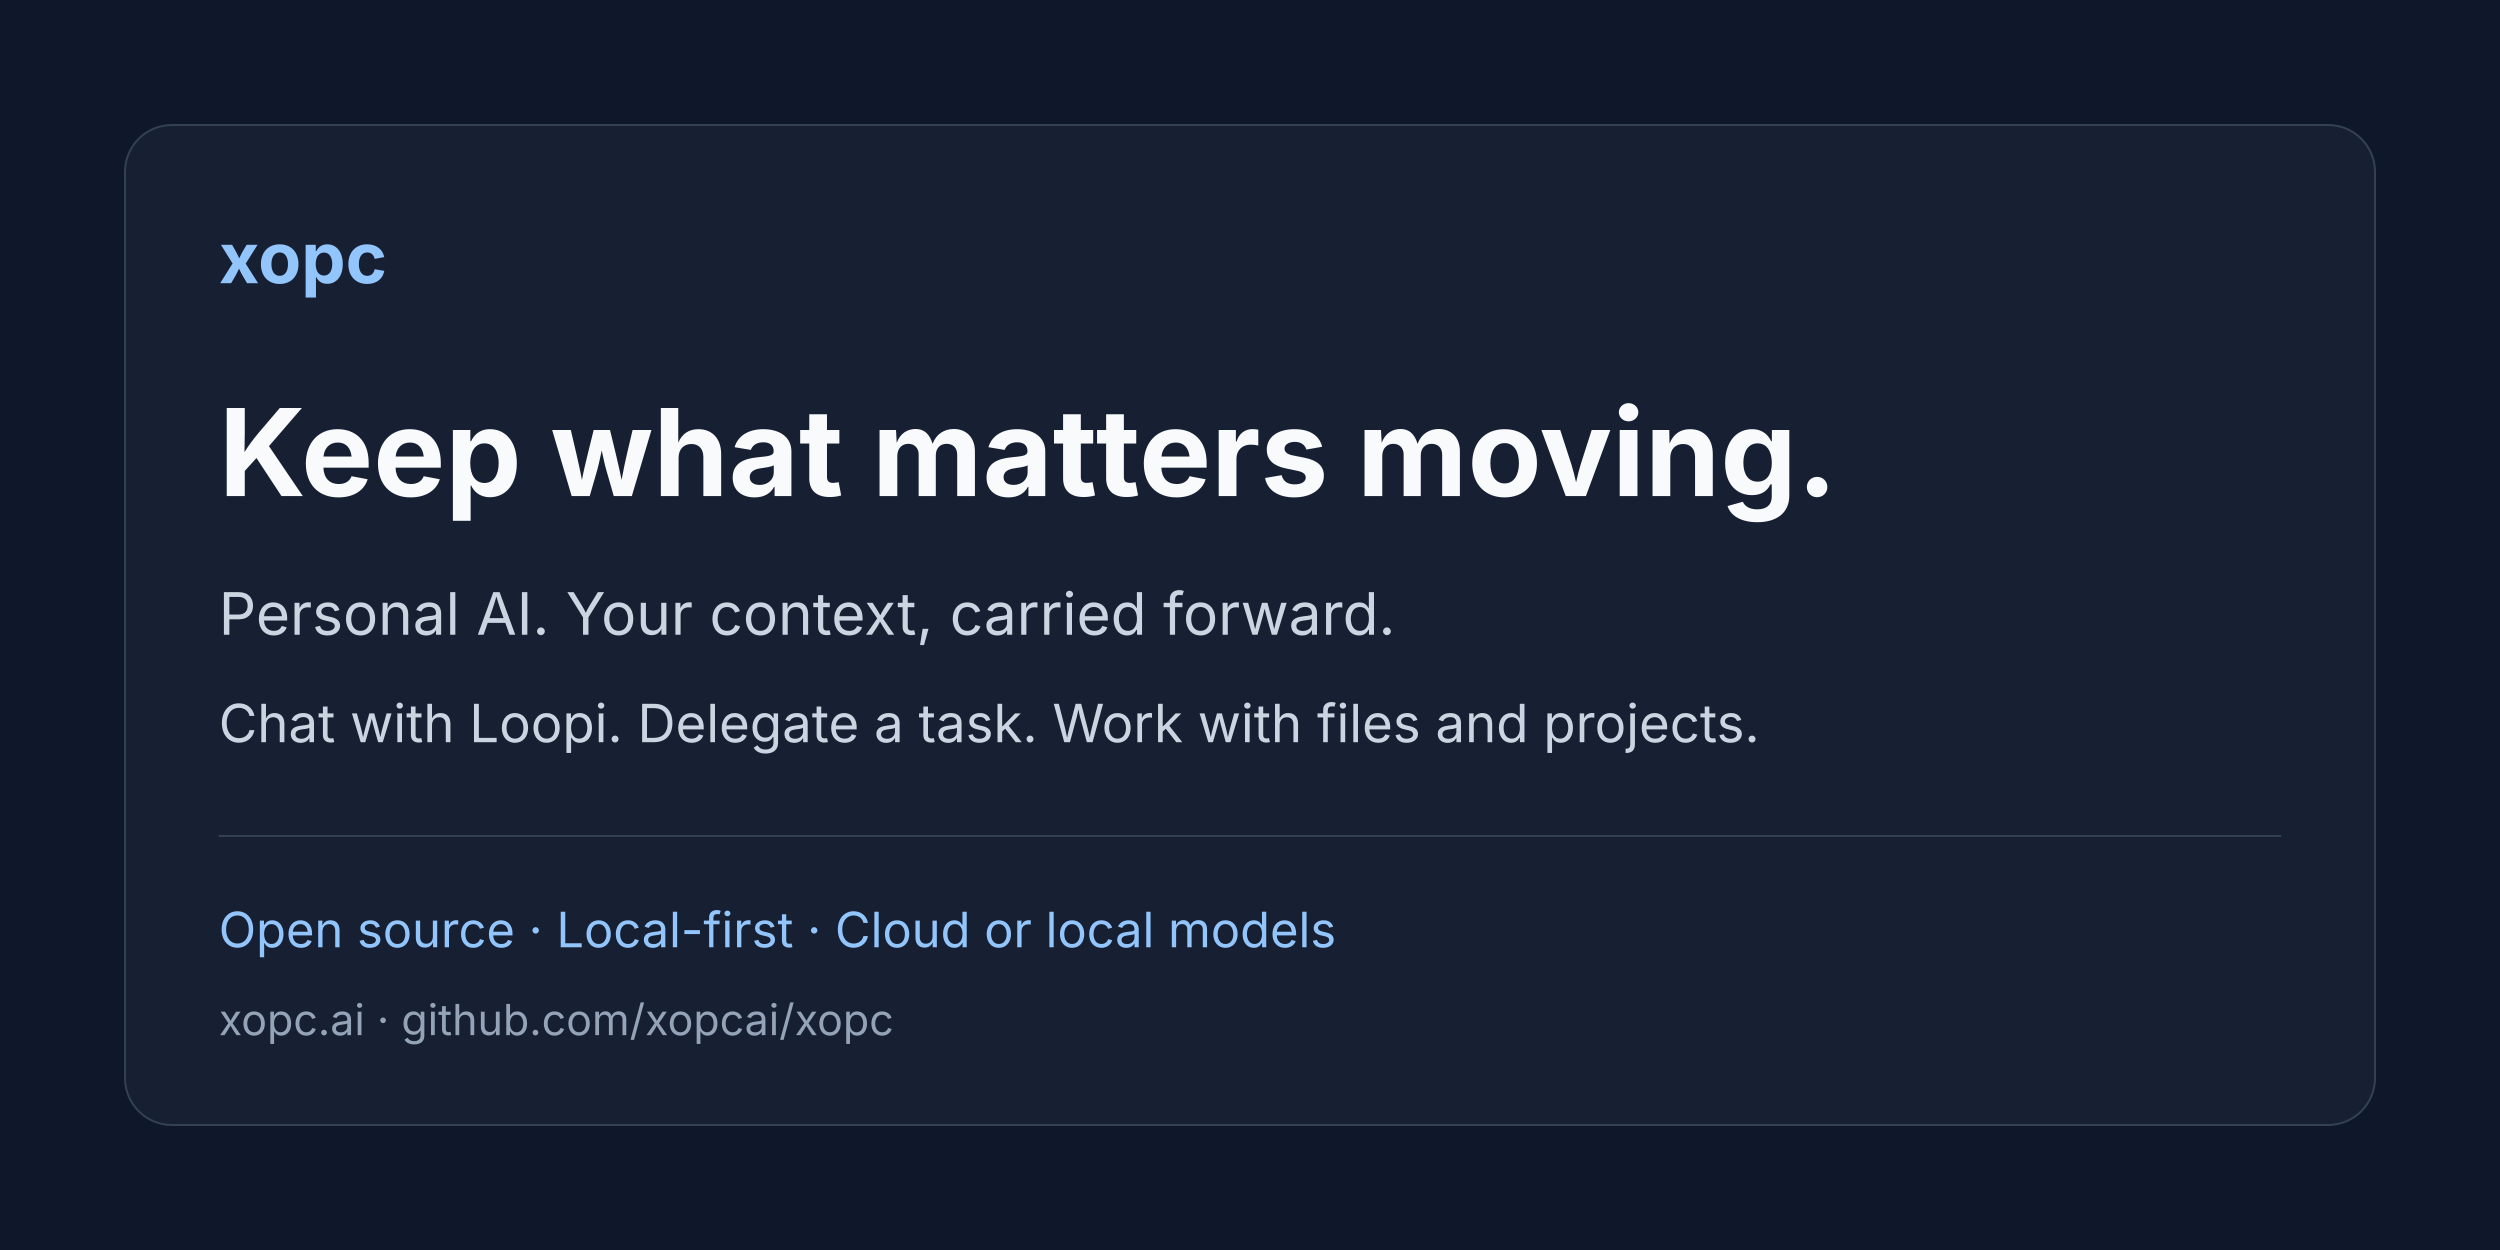
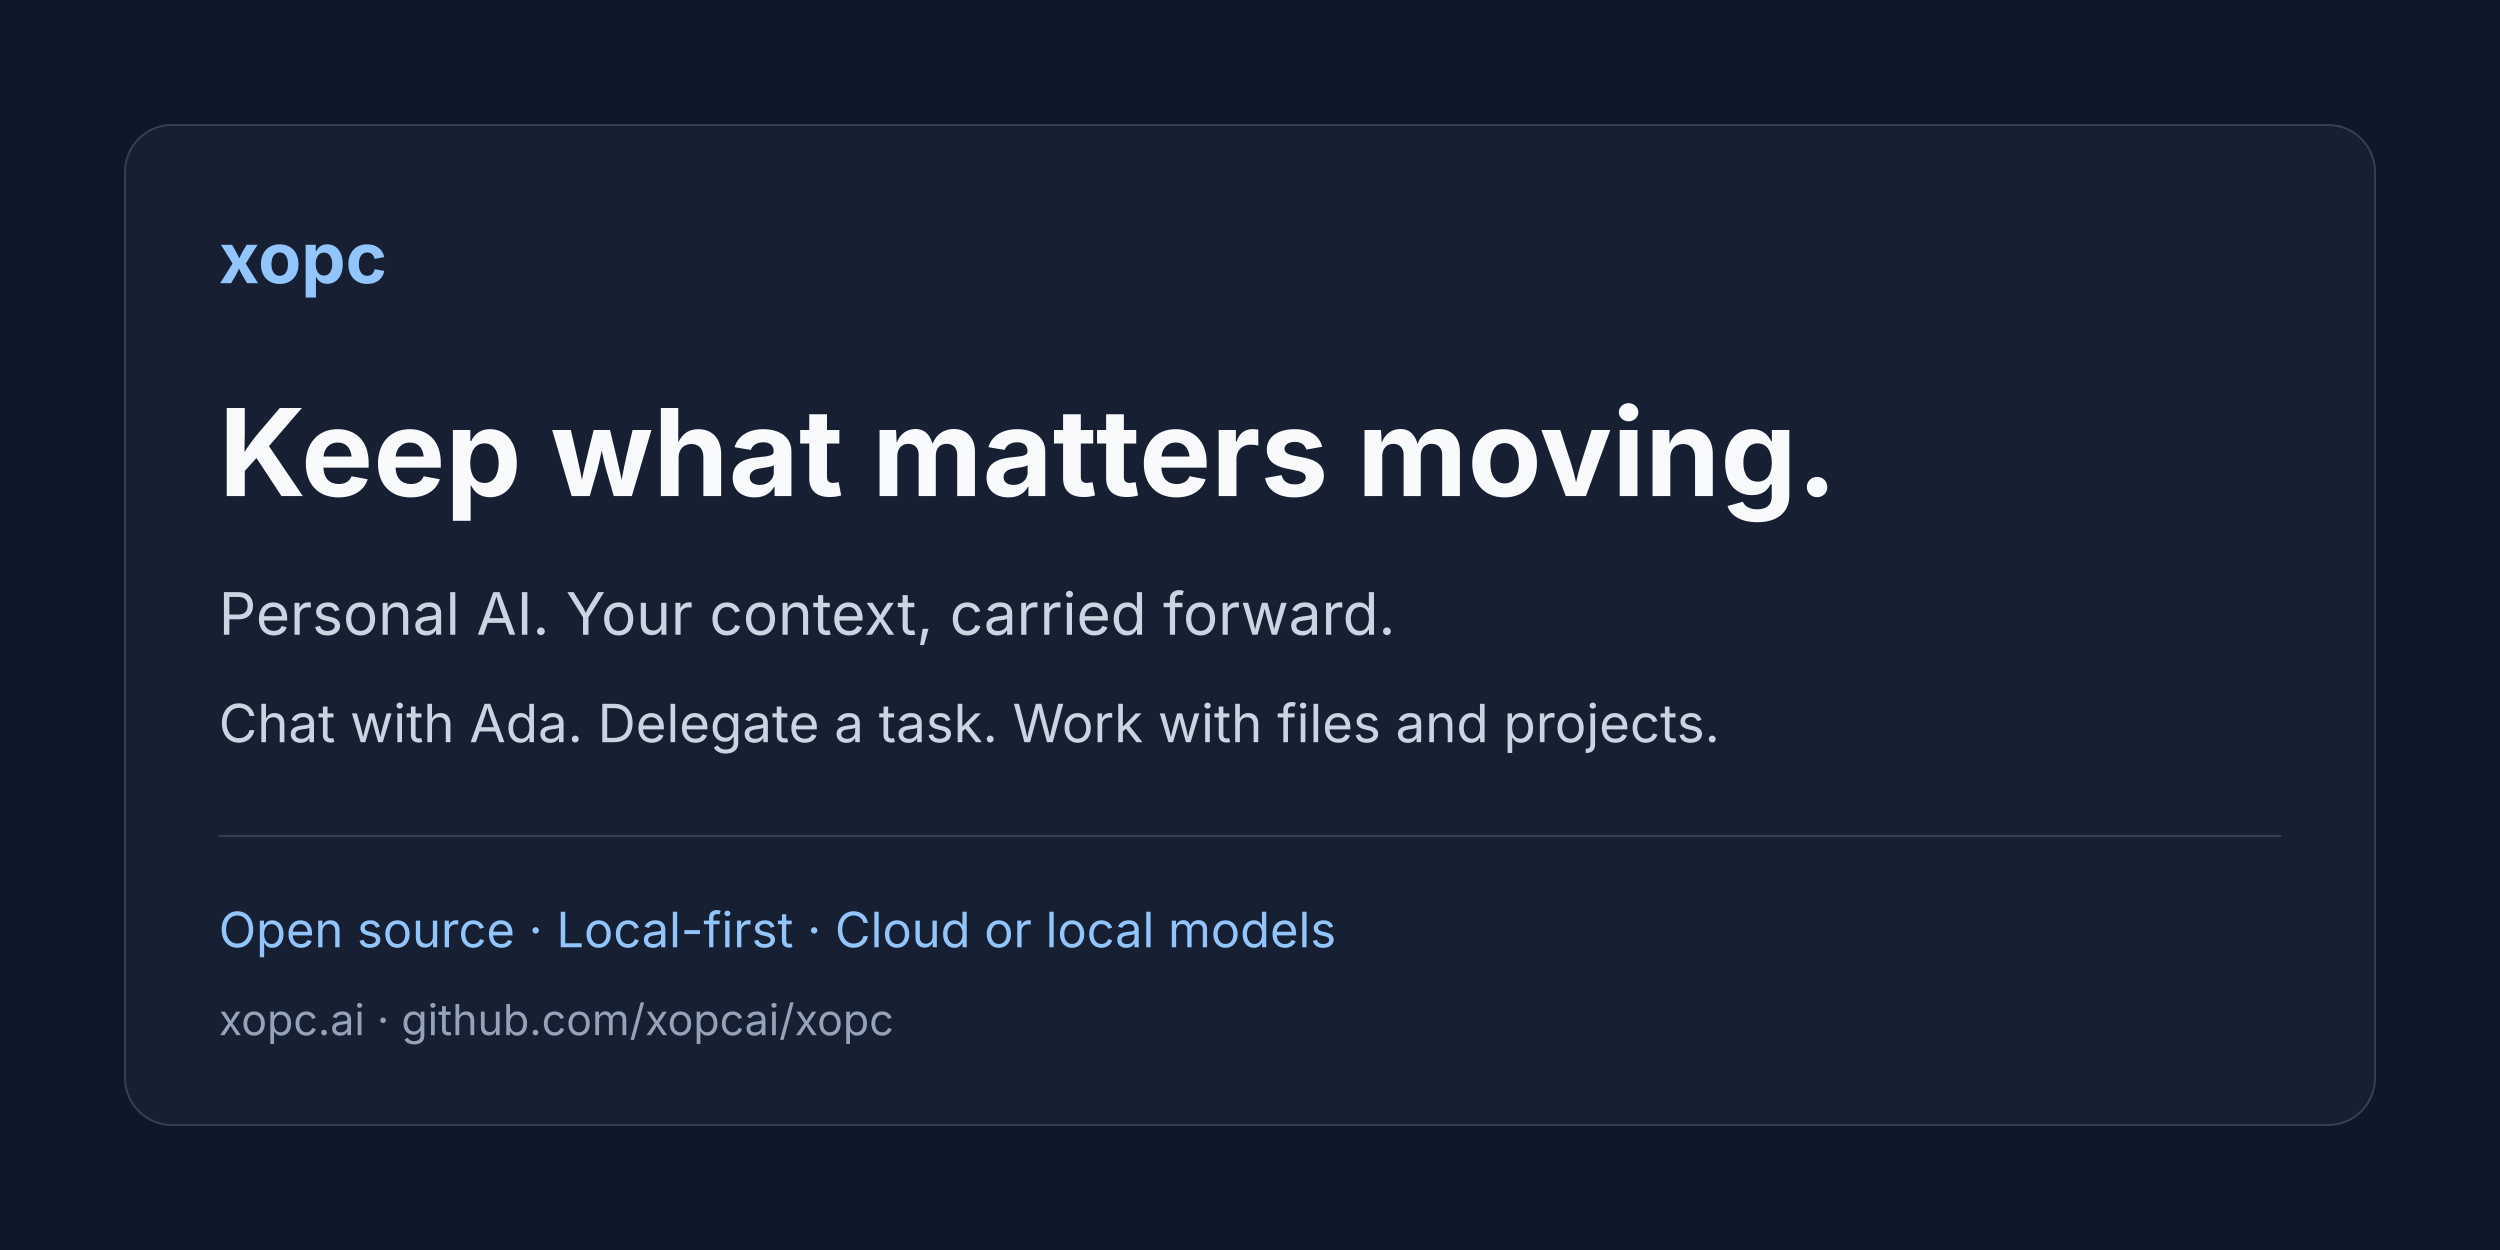
<svg xmlns="http://www.w3.org/2000/svg" width="1280" height="640" viewBox="0 0 1280 640" role="img" aria-labelledby="title desc">
  <rect width="1280" height="640" fill="#0f172a" />
  <rect x="64" y="64" width="1152" height="512" rx="24" fill="#172033" stroke="#334155" />
  <g font-family="Inter, system-ui, -apple-system, Segoe UI, sans-serif">
    <text x="112" y="145" fill="#93c5fd" font-size="36" font-weight="700">xopc</text>
    <text x="112" y="254" fill="#f8fafc" font-size="62" font-weight="700">Keep what matters moving.</text>
    <text x="112" y="325" fill="#cbd5e1" font-size="30">Personal AI. Your context, carried forward.</text>
-     <text x="112" y="380" fill="#cbd5e1" font-size="27">Chat with Loopi. Delegate a task. Work with files and projects.</text>
+     <text x="112" y="380" fill="#cbd5e1" font-size="27">Chat with Ada. Delegate a task. Work with files and projects.</text>
    <path d="M112 428H1168" stroke="#334155" />
    <text x="112" y="485" fill="#93c5fd" font-size="25">Open source · Local-first · Cloud or local models</text>
    <text x="112" y="530" fill="#94a3b8" font-size="22">xopc.ai · github.com/xopcai/xopc</text>
  </g>
</svg>
